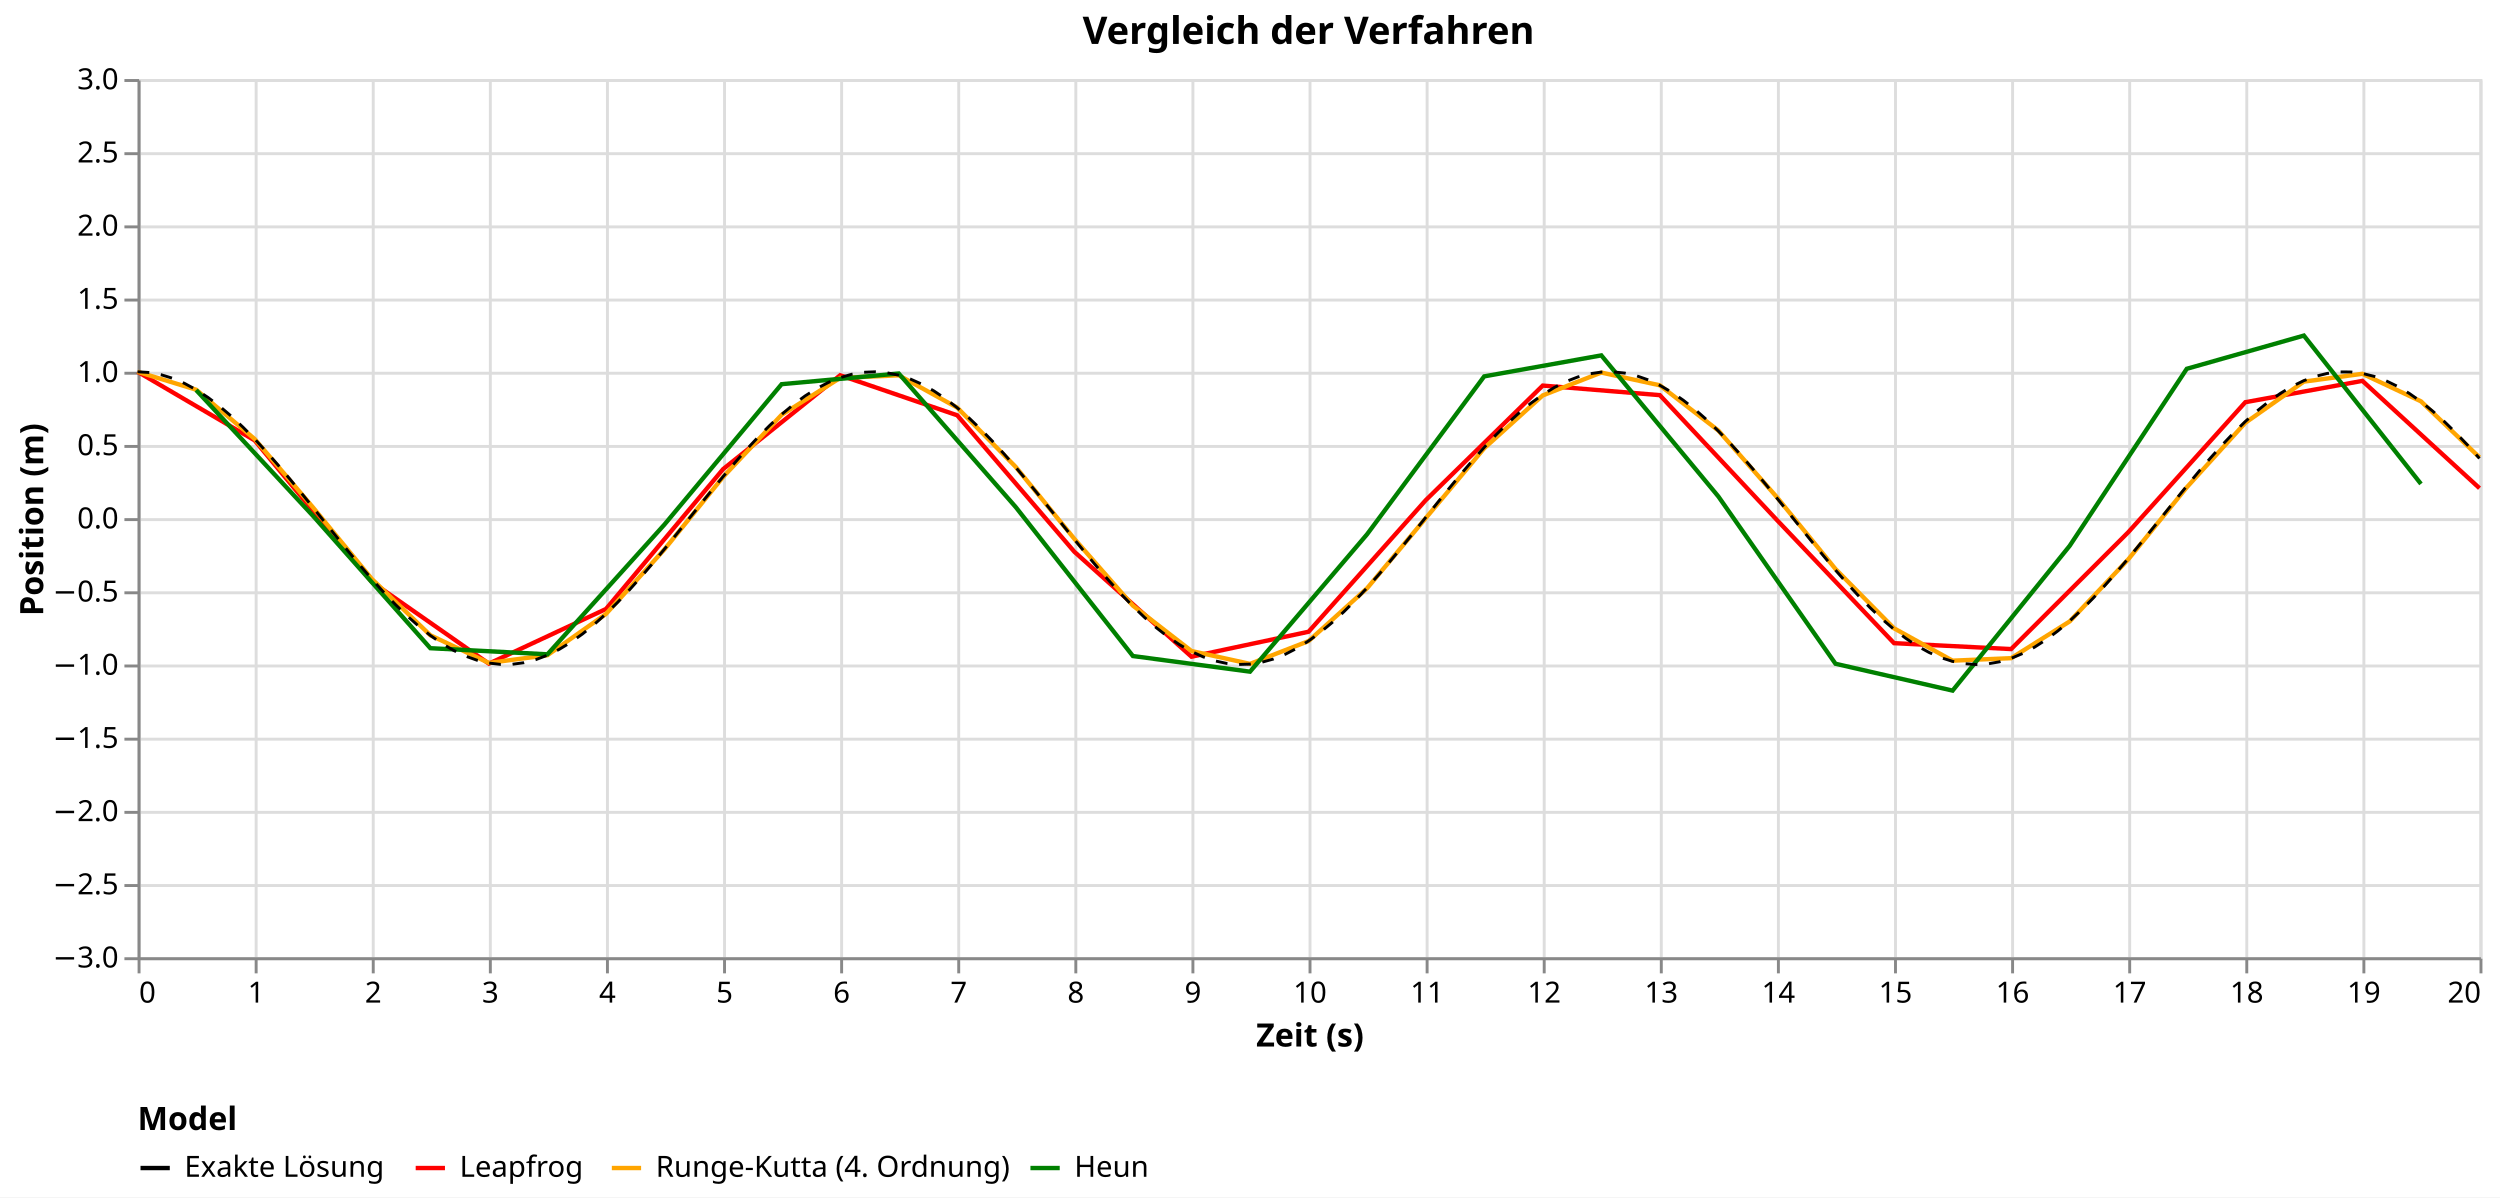
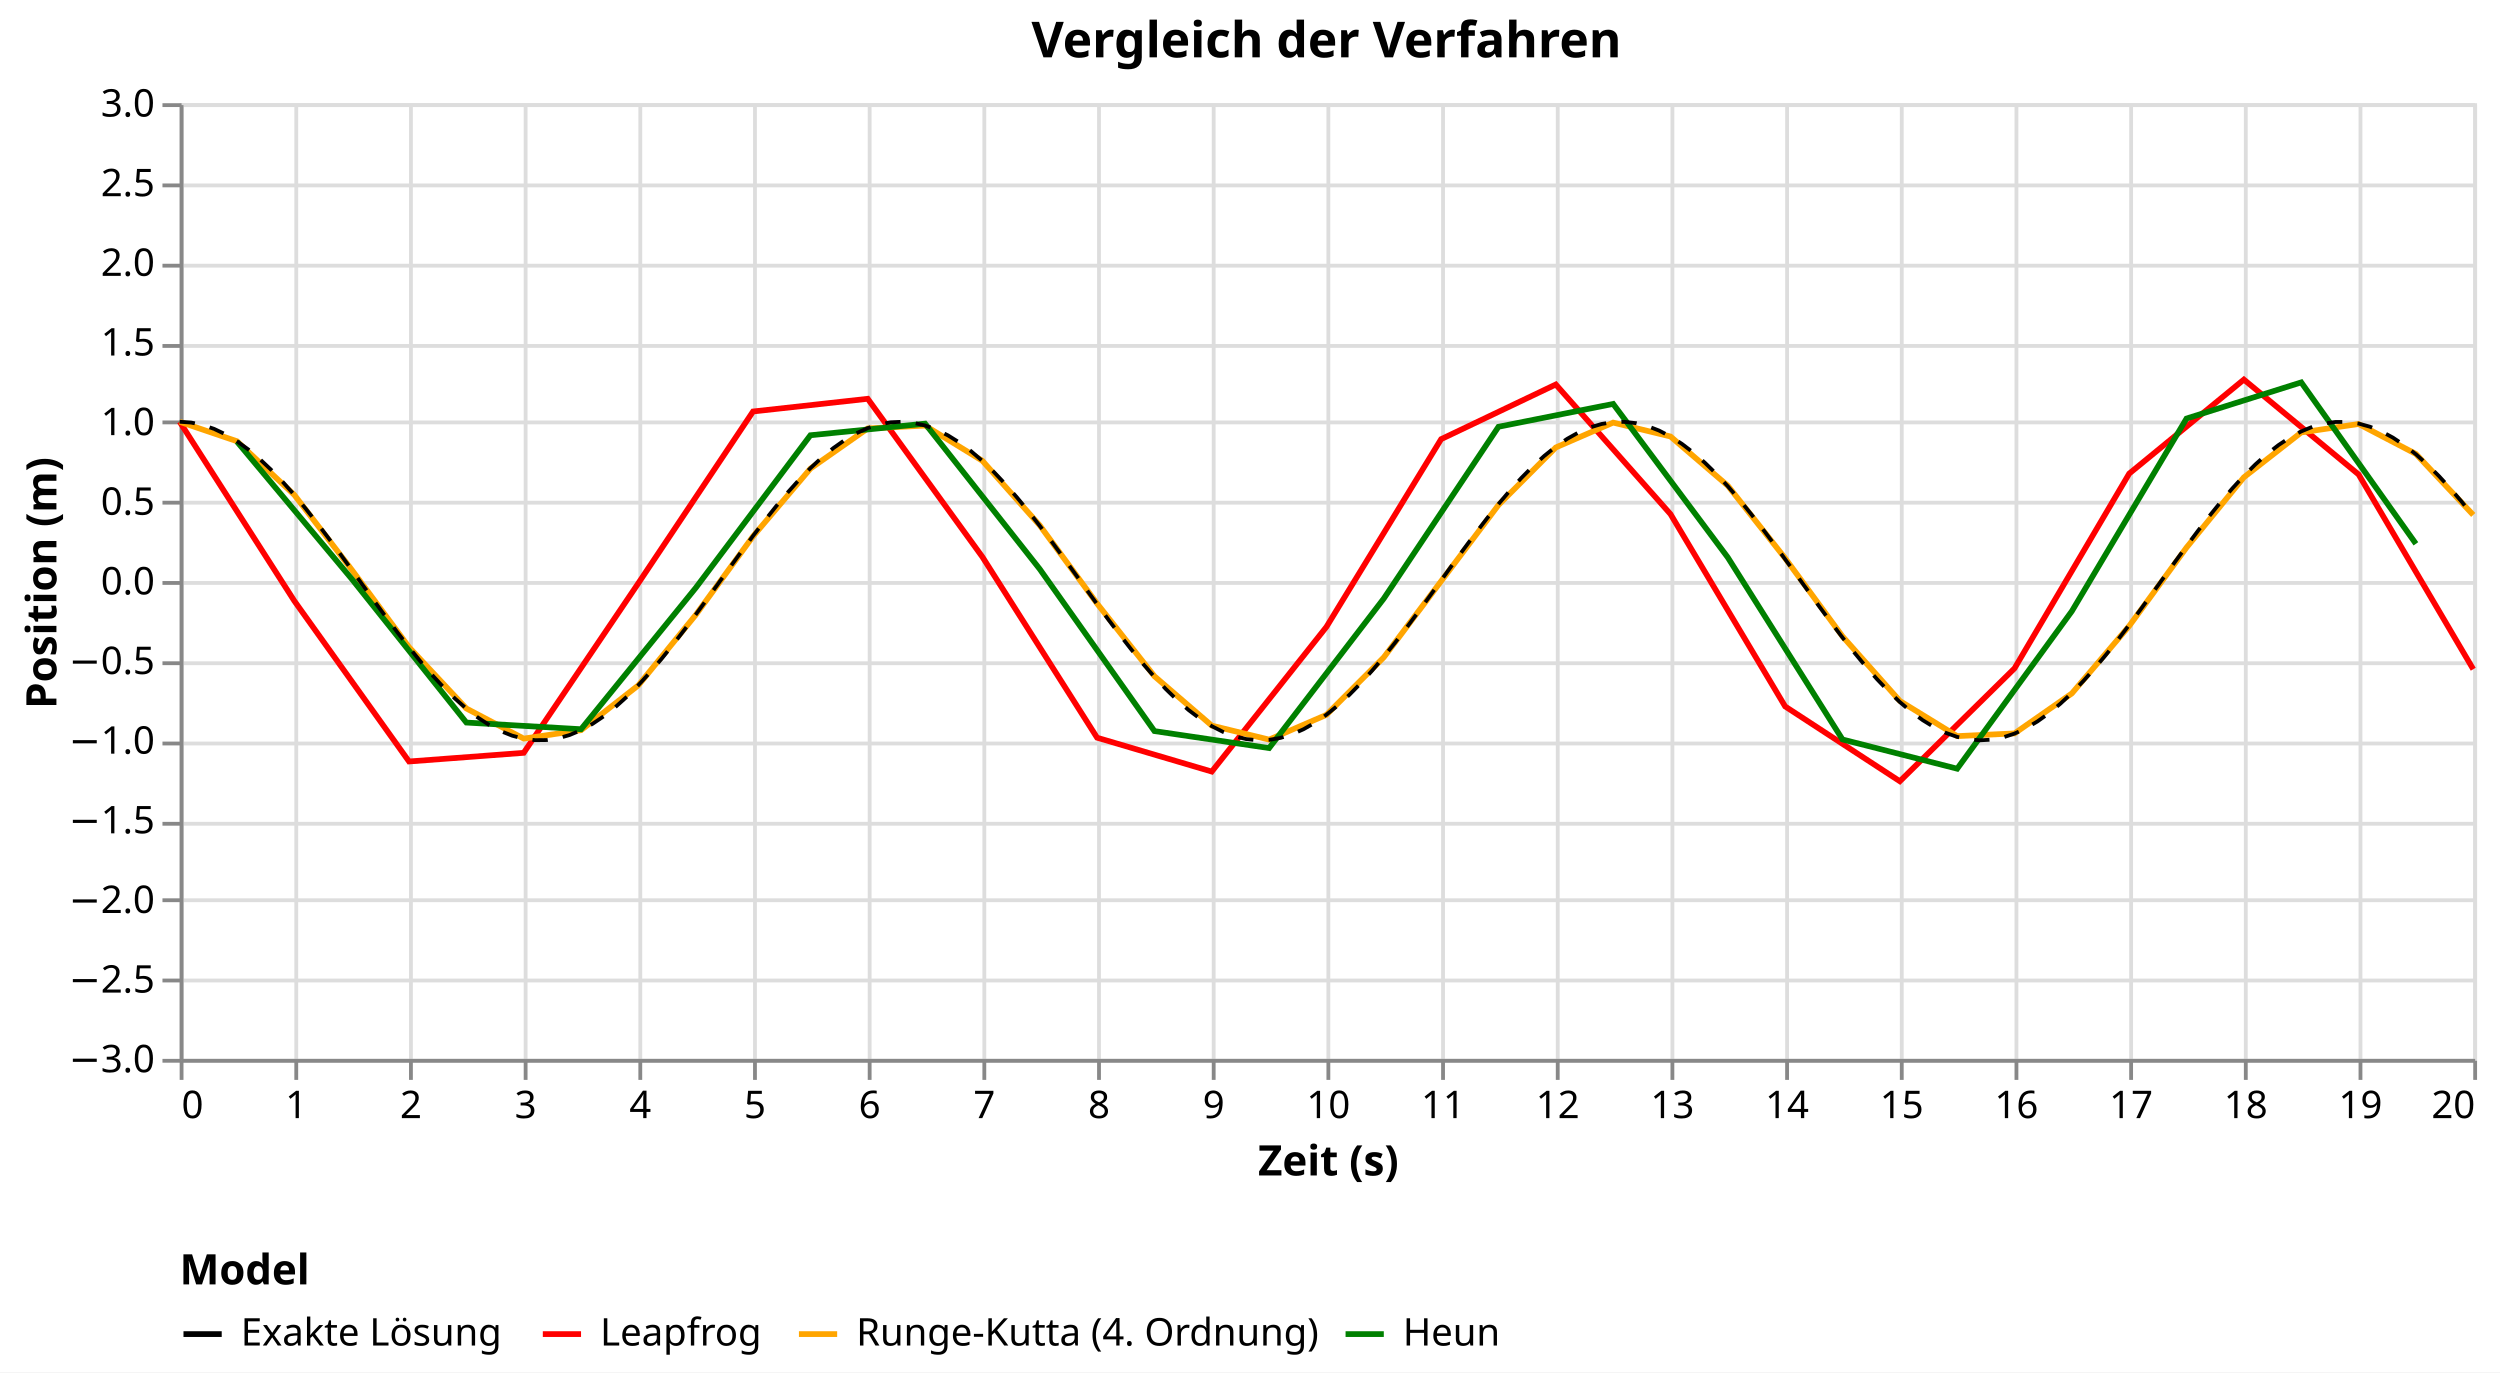
- <svg xmlns="http://www.w3.org/2000/svg" version="1.1" class="marks" width="854" height="409" viewBox="0 0 854 409">
-   <rect width="854" height="409" fill="white" />
+ <svg xmlns="http://www.w3.org/2000/svg" version="1.1" class="marks" width="654" height="359" viewBox="0 0 654 359">
+   <rect width="654" height="359" fill="white" />
  <g fill="none" stroke-miterlimit="10" transform="translate(47,27)">
    <g class="mark-group role-frame root" role="graphics-object" aria-roledescription="group mark container">
      <g transform="translate(0,0)">
-         <path class="background" aria-hidden="true" d="M0.5,0.5h800v300h-800Z" stroke="#ddd" />
+         <path class="background" aria-hidden="true" d="M0.5,0.5h600v250h-600Z" stroke="#ddd" />
        <g>
          <g class="mark-group role-axis" aria-hidden="true">
-             <g transform="translate(0.5,300.5)">
+             <g transform="translate(0.5,250.5)">
              <path class="background" aria-hidden="true" d="M0,0h0v0h0Z" pointer-events="none" />
              <g>
                <g class="mark-rule role-axis-grid" pointer-events="none">
-                   <line transform="translate(0,-300)" x2="0" y2="300" stroke="#ddd" stroke-width="1" opacity="1" />
-                   <line transform="translate(40,-300)" x2="0" y2="300" stroke="#ddd" stroke-width="1" opacity="1" />
-                   <line transform="translate(80,-300)" x2="0" y2="300" stroke="#ddd" stroke-width="1" opacity="1" />
-                   <line transform="translate(120,-300)" x2="0" y2="300" stroke="#ddd" stroke-width="1" opacity="1" />
-                   <line transform="translate(160,-300)" x2="0" y2="300" stroke="#ddd" stroke-width="1" opacity="1" />
-                   <line transform="translate(200,-300)" x2="0" y2="300" stroke="#ddd" stroke-width="1" opacity="1" />
-                   <line transform="translate(240,-300)" x2="0" y2="300" stroke="#ddd" stroke-width="1" opacity="1" />
-                   <line transform="translate(280,-300)" x2="0" y2="300" stroke="#ddd" stroke-width="1" opacity="1" />
-                   <line transform="translate(320,-300)" x2="0" y2="300" stroke="#ddd" stroke-width="1" opacity="1" />
-                   <line transform="translate(360,-300)" x2="0" y2="300" stroke="#ddd" stroke-width="1" opacity="1" />
-                   <line transform="translate(400,-300)" x2="0" y2="300" stroke="#ddd" stroke-width="1" opacity="1" />
-                   <line transform="translate(440,-300)" x2="0" y2="300" stroke="#ddd" stroke-width="1" opacity="1" />
-                   <line transform="translate(480,-300)" x2="0" y2="300" stroke="#ddd" stroke-width="1" opacity="1" />
-                   <line transform="translate(520,-300)" x2="0" y2="300" stroke="#ddd" stroke-width="1" opacity="1" />
-                   <line transform="translate(560,-300)" x2="0" y2="300" stroke="#ddd" stroke-width="1" opacity="1" />
-                   <line transform="translate(600,-300)" x2="0" y2="300" stroke="#ddd" stroke-width="1" opacity="1" />
-                   <line transform="translate(640,-300)" x2="0" y2="300" stroke="#ddd" stroke-width="1" opacity="1" />
-                   <line transform="translate(680,-300)" x2="0" y2="300" stroke="#ddd" stroke-width="1" opacity="1" />
-                   <line transform="translate(720,-300)" x2="0" y2="300" stroke="#ddd" stroke-width="1" opacity="1" />
-                   <line transform="translate(760,-300)" x2="0" y2="300" stroke="#ddd" stroke-width="1" opacity="1" />
-                   <line transform="translate(800,-300)" x2="0" y2="300" stroke="#ddd" stroke-width="1" opacity="1" />
+                   <line transform="translate(0,-250)" x2="0" y2="250" stroke="#ddd" stroke-width="1" opacity="1" />
+                   <line transform="translate(30,-250)" x2="0" y2="250" stroke="#ddd" stroke-width="1" opacity="1" />
+                   <line transform="translate(60,-250)" x2="0" y2="250" stroke="#ddd" stroke-width="1" opacity="1" />
+                   <line transform="translate(90,-250)" x2="0" y2="250" stroke="#ddd" stroke-width="1" opacity="1" />
+                   <line transform="translate(120,-250)" x2="0" y2="250" stroke="#ddd" stroke-width="1" opacity="1" />
+                   <line transform="translate(150,-250)" x2="0" y2="250" stroke="#ddd" stroke-width="1" opacity="1" />
+                   <line transform="translate(180,-250)" x2="0" y2="250" stroke="#ddd" stroke-width="1" opacity="1" />
+                   <line transform="translate(210,-250)" x2="0" y2="250" stroke="#ddd" stroke-width="1" opacity="1" />
+                   <line transform="translate(240,-250)" x2="0" y2="250" stroke="#ddd" stroke-width="1" opacity="1" />
+                   <line transform="translate(270,-250)" x2="0" y2="250" stroke="#ddd" stroke-width="1" opacity="1" />
+                   <line transform="translate(300,-250)" x2="0" y2="250" stroke="#ddd" stroke-width="1" opacity="1" />
+                   <line transform="translate(330,-250)" x2="0" y2="250" stroke="#ddd" stroke-width="1" opacity="1" />
+                   <line transform="translate(360,-250)" x2="0" y2="250" stroke="#ddd" stroke-width="1" opacity="1" />
+                   <line transform="translate(390,-250)" x2="0" y2="250" stroke="#ddd" stroke-width="1" opacity="1" />
+                   <line transform="translate(420,-250)" x2="0" y2="250" stroke="#ddd" stroke-width="1" opacity="1" />
+                   <line transform="translate(450,-250)" x2="0" y2="250" stroke="#ddd" stroke-width="1" opacity="1" />
+                   <line transform="translate(480,-250)" x2="0" y2="250" stroke="#ddd" stroke-width="1" opacity="1" />
+                   <line transform="translate(510,-250)" x2="0" y2="250" stroke="#ddd" stroke-width="1" opacity="1" />
+                   <line transform="translate(540,-250)" x2="0" y2="250" stroke="#ddd" stroke-width="1" opacity="1" />
+                   <line transform="translate(570,-250)" x2="0" y2="250" stroke="#ddd" stroke-width="1" opacity="1" />
+                   <line transform="translate(600,-250)" x2="0" y2="250" stroke="#ddd" stroke-width="1" opacity="1" />
                </g>
              </g>
              <path class="foreground" aria-hidden="true" d="" pointer-events="none" display="none" />
            </g>
          </g>
          <g class="mark-group role-axis" aria-hidden="true">
            <g transform="translate(0.5,0.5)">
              <path class="background" aria-hidden="true" d="M0,0h0v0h0Z" pointer-events="none" />
              <g>
                <g class="mark-rule role-axis-grid" pointer-events="none">
-                   <line transform="translate(0,300)" x2="800" y2="0" stroke="#ddd" stroke-width="1" opacity="1" />
-                   <line transform="translate(0,275)" x2="800" y2="0" stroke="#ddd" stroke-width="1" opacity="1" />
-                   <line transform="translate(0,250)" x2="800" y2="0" stroke="#ddd" stroke-width="1" opacity="1" />
-                   <line transform="translate(0,225)" x2="800" y2="0" stroke="#ddd" stroke-width="1" opacity="1" />
-                   <line transform="translate(0,200)" x2="800" y2="0" stroke="#ddd" stroke-width="1" opacity="1" />
-                   <line transform="translate(0,175)" x2="800" y2="0" stroke="#ddd" stroke-width="1" opacity="1" />
-                   <line transform="translate(0,150)" x2="800" y2="0" stroke="#ddd" stroke-width="1" opacity="1" />
-                   <line transform="translate(0,125)" x2="800" y2="0" stroke="#ddd" stroke-width="1" opacity="1" />
-                   <line transform="translate(0,100)" x2="800" y2="0" stroke="#ddd" stroke-width="1" opacity="1" />
-                   <line transform="translate(0,75)" x2="800" y2="0" stroke="#ddd" stroke-width="1" opacity="1" />
-                   <line transform="translate(0,50)" x2="800" y2="0" stroke="#ddd" stroke-width="1" opacity="1" />
-                   <line transform="translate(0,25)" x2="800" y2="0" stroke="#ddd" stroke-width="1" opacity="1" />
-                   <line transform="translate(0,0)" x2="800" y2="0" stroke="#ddd" stroke-width="1" opacity="1" />
+                   <line transform="translate(0,250)" x2="600" y2="0" stroke="#ddd" stroke-width="1" opacity="1" />
+                   <line transform="translate(0,229)" x2="600" y2="0" stroke="#ddd" stroke-width="1" opacity="1" />
+                   <line transform="translate(0,208)" x2="600" y2="0" stroke="#ddd" stroke-width="1" opacity="1" />
+                   <line transform="translate(0,188)" x2="600" y2="0" stroke="#ddd" stroke-width="1" opacity="1" />
+                   <line transform="translate(0,167)" x2="600" y2="0" stroke="#ddd" stroke-width="1" opacity="1" />
+                   <line transform="translate(0,146)" x2="600" y2="0" stroke="#ddd" stroke-width="1" opacity="1" />
+                   <line transform="translate(0,125)" x2="600" y2="0" stroke="#ddd" stroke-width="1" opacity="1" />
+                   <line transform="translate(0,104)" x2="600" y2="0" stroke="#ddd" stroke-width="1" opacity="1" />
+                   <line transform="translate(0,83)" x2="600" y2="0" stroke="#ddd" stroke-width="1" opacity="1" />
+                   <line transform="translate(0,63)" x2="600" y2="0" stroke="#ddd" stroke-width="1" opacity="1" />
+                   <line transform="translate(0,42)" x2="600" y2="0" stroke="#ddd" stroke-width="1" opacity="1" />
+                   <line transform="translate(0,21)" x2="600" y2="0" stroke="#ddd" stroke-width="1" opacity="1" />
+                   <line transform="translate(0,0)" x2="600" y2="0" stroke="#ddd" stroke-width="1" opacity="1" />
                </g>
              </g>
              <path class="foreground" aria-hidden="true" d="" pointer-events="none" display="none" />
            </g>
          </g>
          <g class="mark-group role-axis" role="graphics-symbol" aria-roledescription="axis" aria-label="X-axis titled 'Zeit (s)' for a linear scale with values from 0 to 20">
-             <g transform="translate(0.5,300.5)">
+             <g transform="translate(0.5,250.5)">
              <path class="background" aria-hidden="true" d="M0,0h0v0h0Z" pointer-events="none" />
              <g>
                <g class="mark-rule role-axis-tick" pointer-events="none">
                  <line transform="translate(0,0)" x2="0" y2="5" stroke="#888" stroke-width="1" opacity="1" />
-                   <line transform="translate(40,0)" x2="0" y2="5" stroke="#888" stroke-width="1" opacity="1" />
-                   <line transform="translate(80,0)" x2="0" y2="5" stroke="#888" stroke-width="1" opacity="1" />
+                   <line transform="translate(30,0)" x2="0" y2="5" stroke="#888" stroke-width="1" opacity="1" />
+                   <line transform="translate(60,0)" x2="0" y2="5" stroke="#888" stroke-width="1" opacity="1" />
+                   <line transform="translate(90,0)" x2="0" y2="5" stroke="#888" stroke-width="1" opacity="1" />
                  <line transform="translate(120,0)" x2="0" y2="5" stroke="#888" stroke-width="1" opacity="1" />
-                   <line transform="translate(160,0)" x2="0" y2="5" stroke="#888" stroke-width="1" opacity="1" />
-                   <line transform="translate(200,0)" x2="0" y2="5" stroke="#888" stroke-width="1" opacity="1" />
+                   <line transform="translate(150,0)" x2="0" y2="5" stroke="#888" stroke-width="1" opacity="1" />
+                   <line transform="translate(180,0)" x2="0" y2="5" stroke="#888" stroke-width="1" opacity="1" />
+                   <line transform="translate(210,0)" x2="0" y2="5" stroke="#888" stroke-width="1" opacity="1" />
                  <line transform="translate(240,0)" x2="0" y2="5" stroke="#888" stroke-width="1" opacity="1" />
-                   <line transform="translate(280,0)" x2="0" y2="5" stroke="#888" stroke-width="1" opacity="1" />
-                   <line transform="translate(320,0)" x2="0" y2="5" stroke="#888" stroke-width="1" opacity="1" />
+                   <line transform="translate(270,0)" x2="0" y2="5" stroke="#888" stroke-width="1" opacity="1" />
+                   <line transform="translate(300,0)" x2="0" y2="5" stroke="#888" stroke-width="1" opacity="1" />
+                   <line transform="translate(330,0)" x2="0" y2="5" stroke="#888" stroke-width="1" opacity="1" />
                  <line transform="translate(360,0)" x2="0" y2="5" stroke="#888" stroke-width="1" opacity="1" />
-                   <line transform="translate(400,0)" x2="0" y2="5" stroke="#888" stroke-width="1" opacity="1" />
-                   <line transform="translate(440,0)" x2="0" y2="5" stroke="#888" stroke-width="1" opacity="1" />
+                   <line transform="translate(390,0)" x2="0" y2="5" stroke="#888" stroke-width="1" opacity="1" />
+                   <line transform="translate(420,0)" x2="0" y2="5" stroke="#888" stroke-width="1" opacity="1" />
+                   <line transform="translate(450,0)" x2="0" y2="5" stroke="#888" stroke-width="1" opacity="1" />
                  <line transform="translate(480,0)" x2="0" y2="5" stroke="#888" stroke-width="1" opacity="1" />
-                   <line transform="translate(520,0)" x2="0" y2="5" stroke="#888" stroke-width="1" opacity="1" />
-                   <line transform="translate(560,0)" x2="0" y2="5" stroke="#888" stroke-width="1" opacity="1" />
+                   <line transform="translate(510,0)" x2="0" y2="5" stroke="#888" stroke-width="1" opacity="1" />
+                   <line transform="translate(540,0)" x2="0" y2="5" stroke="#888" stroke-width="1" opacity="1" />
+                   <line transform="translate(570,0)" x2="0" y2="5" stroke="#888" stroke-width="1" opacity="1" />
                  <line transform="translate(600,0)" x2="0" y2="5" stroke="#888" stroke-width="1" opacity="1" />
-                   <line transform="translate(640,0)" x2="0" y2="5" stroke="#888" stroke-width="1" opacity="1" />
-                   <line transform="translate(680,0)" x2="0" y2="5" stroke="#888" stroke-width="1" opacity="1" />
-                   <line transform="translate(720,0)" x2="0" y2="5" stroke="#888" stroke-width="1" opacity="1" />
-                   <line transform="translate(760,0)" x2="0" y2="5" stroke="#888" stroke-width="1" opacity="1" />
-                   <line transform="translate(800,0)" x2="0" y2="5" stroke="#888" stroke-width="1" opacity="1" />
                </g>
                <g class="mark-text role-axis-label" pointer-events="none">
                  <text text-anchor="start" transform="translate(0,15)" font-family="sans-serif" font-size="10px" fill="#000" opacity="1">0
                                    </text>
-                   <text text-anchor="middle" transform="translate(40,15)" font-family="sans-serif" font-size="10px" fill="#000" opacity="1">1
-                                     </text>
-                   <text text-anchor="middle" transform="translate(80,15)" font-family="sans-serif" font-size="10px" fill="#000" opacity="1">2
-                                     </text>
-                   <text text-anchor="middle" transform="translate(120,15)" font-family="sans-serif" font-size="10px" fill="#000" opacity="1">3
-                                     </text>
-                   <text text-anchor="middle" transform="translate(160,15)" font-family="sans-serif" font-size="10px" fill="#000" opacity="1">4
-                                     </text>
-                   <text text-anchor="middle" transform="translate(200,15)" font-family="sans-serif" font-size="10px" fill="#000" opacity="1">5
-                                     </text>
-                   <text text-anchor="middle" transform="translate(240,15)" font-family="sans-serif" font-size="10px" fill="#000" opacity="1">6
-                                     </text>
-                   <text text-anchor="middle" transform="translate(280,15)" font-family="sans-serif" font-size="10px" fill="#000" opacity="1">7
-                                     </text>
-                   <text text-anchor="middle" transform="translate(320,15)" font-family="sans-serif" font-size="10px" fill="#000" opacity="1">8
-                                     </text>
-                   <text text-anchor="middle" transform="translate(360,15)" font-family="sans-serif" font-size="10px" fill="#000" opacity="1">9
-                                     </text>
-                   <text text-anchor="middle" transform="translate(400,15)" font-family="sans-serif" font-size="10px" fill="#000" opacity="1">10
-                                     </text>
-                   <text text-anchor="middle" transform="translate(440,15)" font-family="sans-serif" font-size="10px" fill="#000" opacity="1">11
-                                     </text>
-                   <text text-anchor="middle" transform="translate(480,15)" font-family="sans-serif" font-size="10px" fill="#000" opacity="1">12
-                                     </text>
-                   <text text-anchor="middle" transform="translate(520,15)" font-family="sans-serif" font-size="10px" fill="#000" opacity="1">13
-                                     </text>
-                   <text text-anchor="middle" transform="translate(560,15)" font-family="sans-serif" font-size="10px" fill="#000" opacity="1">14
-                                     </text>
-                   <text text-anchor="middle" transform="translate(600,15)" font-family="sans-serif" font-size="10px" fill="#000" opacity="1">15
-                                     </text>
-                   <text text-anchor="middle" transform="translate(640,15)" font-family="sans-serif" font-size="10px" fill="#000" opacity="1">16
-                                     </text>
-                   <text text-anchor="middle" transform="translate(680,15)" font-family="sans-serif" font-size="10px" fill="#000" opacity="1">17
-                                     </text>
-                   <text text-anchor="middle" transform="translate(720,15)" font-family="sans-serif" font-size="10px" fill="#000" opacity="1">18
-                                     </text>
-                   <text text-anchor="middle" transform="translate(760,15)" font-family="sans-serif" font-size="10px" fill="#000" opacity="1">19
-                                     </text>
-                   <text text-anchor="end" transform="translate(800,15)" font-family="sans-serif" font-size="10px" fill="#000" opacity="1">20
+                   <text text-anchor="middle" transform="translate(30,15)" font-family="sans-serif" font-size="10px" fill="#000" opacity="1">1
+                                     </text>
+                   <text text-anchor="middle" transform="translate(60,15)" font-family="sans-serif" font-size="10px" fill="#000" opacity="1">2
+                                     </text>
+                   <text text-anchor="middle" transform="translate(90,15)" font-family="sans-serif" font-size="10px" fill="#000" opacity="1">3
+                                     </text>
+                   <text text-anchor="middle" transform="translate(120,15)" font-family="sans-serif" font-size="10px" fill="#000" opacity="1">4
+                                     </text>
+                   <text text-anchor="middle" transform="translate(150,15)" font-family="sans-serif" font-size="10px" fill="#000" opacity="1">5
+                                     </text>
+                   <text text-anchor="middle" transform="translate(180,15)" font-family="sans-serif" font-size="10px" fill="#000" opacity="1">6
+                                     </text>
+                   <text text-anchor="middle" transform="translate(210,15)" font-family="sans-serif" font-size="10px" fill="#000" opacity="1">7
+                                     </text>
+                   <text text-anchor="middle" transform="translate(240,15)" font-family="sans-serif" font-size="10px" fill="#000" opacity="1">8
+                                     </text>
+                   <text text-anchor="middle" transform="translate(270,15)" font-family="sans-serif" font-size="10px" fill="#000" opacity="1">9
+                                     </text>
+                   <text text-anchor="middle" transform="translate(300,15)" font-family="sans-serif" font-size="10px" fill="#000" opacity="1">10
+                                     </text>
+                   <text text-anchor="middle" transform="translate(330,15)" font-family="sans-serif" font-size="10px" fill="#000" opacity="1">11
+                                     </text>
+                   <text text-anchor="middle" transform="translate(360,15)" font-family="sans-serif" font-size="10px" fill="#000" opacity="1">12
+                                     </text>
+                   <text text-anchor="middle" transform="translate(390,15)" font-family="sans-serif" font-size="10px" fill="#000" opacity="1">13
+                                     </text>
+                   <text text-anchor="middle" transform="translate(420,15)" font-family="sans-serif" font-size="10px" fill="#000" opacity="1">14
+                                     </text>
+                   <text text-anchor="middle" transform="translate(450,15)" font-family="sans-serif" font-size="10px" fill="#000" opacity="1">15
+                                     </text>
+                   <text text-anchor="middle" transform="translate(480,15)" font-family="sans-serif" font-size="10px" fill="#000" opacity="1">16
+                                     </text>
+                   <text text-anchor="middle" transform="translate(510,15)" font-family="sans-serif" font-size="10px" fill="#000" opacity="1">17
+                                     </text>
+                   <text text-anchor="middle" transform="translate(540,15)" font-family="sans-serif" font-size="10px" fill="#000" opacity="1">18
+                                     </text>
+                   <text text-anchor="middle" transform="translate(570,15)" font-family="sans-serif" font-size="10px" fill="#000" opacity="1">19
+                                     </text>
+                   <text text-anchor="end" transform="translate(600,15)" font-family="sans-serif" font-size="10px" fill="#000" opacity="1">20
                                    </text>
                </g>
                <g class="mark-rule role-axis-domain" pointer-events="none">
-                   <line transform="translate(0,0)" x2="800" y2="0" stroke="#888" stroke-width="1" opacity="1" />
+                   <line transform="translate(0,0)" x2="600" y2="0" stroke="#888" stroke-width="1" opacity="1" />
                </g>
                <g class="mark-text role-axis-title" pointer-events="none">
-                   <text text-anchor="middle" transform="translate(400,30)" font-family="sans-serif" font-size="11px" font-weight="bold" fill="#000" opacity="1">Zeit (s)
+                   <text text-anchor="middle" transform="translate(300,30)" font-family="sans-serif" font-size="11px" font-weight="bold" fill="#000" opacity="1">Zeit (s)
                                    </text>
                </g>
              </g>
              <path class="foreground" aria-hidden="true" d="" pointer-events="none" display="none" />
            </g>
          </g>
          <g class="mark-group role-axis" role="graphics-symbol" aria-roledescription="axis" aria-label="Y-axis titled 'Position (m)' for a linear scale with values from −3 to 3">
            <g transform="translate(0.5,0.5)">
              <path class="background" aria-hidden="true" d="M0,0h0v0h0Z" pointer-events="none" />
              <g>
                <g class="mark-rule role-axis-tick" pointer-events="none">
-                   <line transform="translate(0,300)" x2="-5" y2="0" stroke="#888" stroke-width="1" opacity="1" />
-                   <line transform="translate(0,275)" x2="-5" y2="0" stroke="#888" stroke-width="1" opacity="1" />
                  <line transform="translate(0,250)" x2="-5" y2="0" stroke="#888" stroke-width="1" opacity="1" />
-                   <line transform="translate(0,225)" x2="-5" y2="0" stroke="#888" stroke-width="1" opacity="1" />
-                   <line transform="translate(0,200)" x2="-5" y2="0" stroke="#888" stroke-width="1" opacity="1" />
-                   <line transform="translate(0,175)" x2="-5" y2="0" stroke="#888" stroke-width="1" opacity="1" />
-                   <line transform="translate(0,150)" x2="-5" y2="0" stroke="#888" stroke-width="1" opacity="1" />
+                   <line transform="translate(0,229)" x2="-5" y2="0" stroke="#888" stroke-width="1" opacity="1" />
+                   <line transform="translate(0,208)" x2="-5" y2="0" stroke="#888" stroke-width="1" opacity="1" />
+                   <line transform="translate(0,188)" x2="-5" y2="0" stroke="#888" stroke-width="1" opacity="1" />
+                   <line transform="translate(0,167)" x2="-5" y2="0" stroke="#888" stroke-width="1" opacity="1" />
+                   <line transform="translate(0,146)" x2="-5" y2="0" stroke="#888" stroke-width="1" opacity="1" />
                  <line transform="translate(0,125)" x2="-5" y2="0" stroke="#888" stroke-width="1" opacity="1" />
-                   <line transform="translate(0,100)" x2="-5" y2="0" stroke="#888" stroke-width="1" opacity="1" />
-                   <line transform="translate(0,75)" x2="-5" y2="0" stroke="#888" stroke-width="1" opacity="1" />
-                   <line transform="translate(0,50)" x2="-5" y2="0" stroke="#888" stroke-width="1" opacity="1" />
-                   <line transform="translate(0,25)" x2="-5" y2="0" stroke="#888" stroke-width="1" opacity="1" />
+                   <line transform="translate(0,104)" x2="-5" y2="0" stroke="#888" stroke-width="1" opacity="1" />
+                   <line transform="translate(0,83)" x2="-5" y2="0" stroke="#888" stroke-width="1" opacity="1" />
+                   <line transform="translate(0,63)" x2="-5" y2="0" stroke="#888" stroke-width="1" opacity="1" />
+                   <line transform="translate(0,42)" x2="-5" y2="0" stroke="#888" stroke-width="1" opacity="1" />
+                   <line transform="translate(0,21)" x2="-5" y2="0" stroke="#888" stroke-width="1" opacity="1" />
                  <line transform="translate(0,0)" x2="-5" y2="0" stroke="#888" stroke-width="1" opacity="1" />
                </g>
                <g class="mark-text role-axis-label" pointer-events="none">
-                   <text text-anchor="end" transform="translate(-7,303)" font-family="sans-serif" font-size="10px" fill="#000" opacity="1">−3.0
-                                     </text>
-                   <text text-anchor="end" transform="translate(-7,278)" font-family="sans-serif" font-size="10px" fill="#000" opacity="1">−2.5
-                                     </text>
-                   <text text-anchor="end" transform="translate(-7,253)" font-family="sans-serif" font-size="10px" fill="#000" opacity="1">−2.0
-                                     </text>
-                   <text text-anchor="end" transform="translate(-7,228)" font-family="sans-serif" font-size="10px" fill="#000" opacity="1">−1.5
-                                     </text>
-                   <text text-anchor="end" transform="translate(-7,203)" font-family="sans-serif" font-size="10px" fill="#000" opacity="1">−1.0
-                                     </text>
-                   <text text-anchor="end" transform="translate(-7,178)" font-family="sans-serif" font-size="10px" fill="#000" opacity="1">−0.5
-                                     </text>
-                   <text text-anchor="end" transform="translate(-7,153)" font-family="sans-serif" font-size="10px" fill="#000" opacity="1">0.0
-                                     </text>
-                   <text text-anchor="end" transform="translate(-7,128)" font-family="sans-serif" font-size="10px" fill="#000" opacity="1">0.5
-                                     </text>
-                   <text text-anchor="end" transform="translate(-7,103)" font-family="sans-serif" font-size="10px" fill="#000" opacity="1">1.0
-                                     </text>
-                   <text text-anchor="end" transform="translate(-7,78)" font-family="sans-serif" font-size="10px" fill="#000" opacity="1">1.5
-                                     </text>
-                   <text text-anchor="end" transform="translate(-7,53)" font-family="sans-serif" font-size="10px" fill="#000" opacity="1">2.0
-                                     </text>
-                   <text text-anchor="end" transform="translate(-7,28)" font-family="sans-serif" font-size="10px" fill="#000" opacity="1">2.5
+                   <text text-anchor="end" transform="translate(-7,253)" font-family="sans-serif" font-size="10px" fill="#000" opacity="1">−3.0
+                                     </text>
+                   <text text-anchor="end" transform="translate(-7,232.1667)" font-family="sans-serif" font-size="10px" fill="#000" opacity="1">−2.5
+                                     </text>
+                   <text text-anchor="end" transform="translate(-7,211.3333)" font-family="sans-serif" font-size="10px" fill="#000" opacity="1">−2.0
+                                     </text>
+                   <text text-anchor="end" transform="translate(-7,190.5)" font-family="sans-serif" font-size="10px" fill="#000" opacity="1">−1.5
+                                     </text>
+                   <text text-anchor="end" transform="translate(-7,169.6667)" font-family="sans-serif" font-size="10px" fill="#000" opacity="1">−1.0
+                                     </text>
+                   <text text-anchor="end" transform="translate(-7,148.8333)" font-family="sans-serif" font-size="10px" fill="#000" opacity="1">−0.5
+                                     </text>
+                   <text text-anchor="end" transform="translate(-7,128)" font-family="sans-serif" font-size="10px" fill="#000" opacity="1">0.0
+                                     </text>
+                   <text text-anchor="end" transform="translate(-7,107.1667)" font-family="sans-serif" font-size="10px" fill="#000" opacity="1">0.5
+                                     </text>
+                   <text text-anchor="end" transform="translate(-7,86.33333)" font-family="sans-serif" font-size="10px" fill="#000" opacity="1">1.0
+                                     </text>
+                   <text text-anchor="end" transform="translate(-7,65.5)" font-family="sans-serif" font-size="10px" fill="#000" opacity="1">1.5
+                                     </text>
+                   <text text-anchor="end" transform="translate(-7,44.66667)" font-family="sans-serif" font-size="10px" fill="#000" opacity="1">2.0
+                                     </text>
+                   <text text-anchor="end" transform="translate(-7,23.83333)" font-family="sans-serif" font-size="10px" fill="#000" opacity="1">2.5
                                    </text>
                  <text text-anchor="end" transform="translate(-7,3)" font-family="sans-serif" font-size="10px" fill="#000" opacity="1">3.0
                                    </text>
                </g>
                <g class="mark-rule role-axis-domain" pointer-events="none">
-                   <line transform="translate(0,300)" x2="0" y2="-300" stroke="#888" stroke-width="1" opacity="1" />
+                   <line transform="translate(0,250)" x2="0" y2="-250" stroke="#888" stroke-width="1" opacity="1" />
                </g>
                <g class="mark-text role-axis-title" pointer-events="none">
-                   <text text-anchor="middle" transform="translate(-30.74121,150) rotate(-90) translate(0,-2)" font-family="sans-serif" font-size="11px" font-weight="bold" fill="#000" opacity="1">Position (m)
+                   <text text-anchor="middle" transform="translate(-30.74121,125) rotate(-90) translate(0,-2)" font-family="sans-serif" font-size="11px" font-weight="bold" fill="#000" opacity="1">Position (m)
                                    </text>
                </g>
              </g>
              <path class="foreground" aria-hidden="true" d="" pointer-events="none" display="none" />
            </g>
          </g>
          <g class="mark-group role-scope layer_0_pathgroup" role="graphics-object" aria-roledescription="group mark container">
            <g transform="translate(0,0)">
-               <path class="background" aria-hidden="true" d="M0,0h800v300h-800Z" />
+               <path class="background" aria-hidden="true" d="M0,0h600v250h-600Z" />
              <g>
                <g class="mark-line role-mark layer_0_marks" role="graphics-object" aria-roledescription="line mark container">
-                   <path aria-label="Zeit (s): 0; Position (m): 1; model: Leapfrog" role="graphics-symbol" aria-roledescription="line mark" d="M0,100L40,123.438L80,171.777L120,199.701L160,181.03L200,133.268L240,101.193L280,114.874L320,161.486L360,197.33L400,188.802L440,143.897L480,104.714L520,107.986L560,150.646L600,192.701L640,194.723L680,154.818L720,110.396L760,103.103L800,139.776" stroke="red" stroke-width="1.5" opacity="1" />
+                   <path aria-label="Zeit (s): 0; Position (m): 1; model: Leapfrog" role="graphics-symbol" aria-roledescription="line mark" d="M0,83.333L30,130.208L60,172.201L90,169.942L120,125.551L150,80.643L180,77.32L210,118.697L240,165.983L270,174.848L300,136.98L330,87.881L360,73.581L390,107.487L420,157.811L450,177.375L480,147.838L510,96.89L540,72.296L570,97.112L600,148.073" stroke="red" stroke-width="1.5" opacity="1" />
                </g>
              </g>
              <path class="foreground" aria-hidden="true" d="" display="none" />
            </g>
            <g transform="translate(0,0)">
-               <path class="background" aria-hidden="true" d="M0,0h800v300h-800Z" />
+               <path class="background" aria-hidden="true" d="M0,0h600v250h-600Z" />
              <g>
                <g class="mark-line role-mark layer_0_marks" role="graphics-object" aria-roledescription="line mark container">
-                   <path aria-label="Zeit (s): 0; Position (m): 1; model: Runge-Kutta (4. Ordnung)" role="graphics-symbol" aria-roledescription="line mark" d="M0,100L20,106.12L40,122.971L60,146.429L80,170.755L100,190.001L120,199.458L140,196.817L160,182.727L180,160.634L200,135.946L220,114.7L240,102.092L260,101.204L280,112.251L300,132.529L320,157.075L340,179.886L360,195.382L380,199.776L400,191.994L420,173.943L440,150.04L460,126.132L480,108.067L500,100.262L520,104.623L540,120.082L560,142.855L580,167.371L600,187.633L620,198.686L640,197.83L660,185.275L680,164.096L700,139.473L720,117.43L740,103.358L760,100.696L780,110.094L800,129.25" stroke="orange" stroke-width="1.5" opacity="1" />
+                   <path aria-label="Zeit (s): 0; Position (m): 1; model: Runge-Kutta (4. Ordnung)" role="graphics-symbol" aria-roledescription="line mark" d="M0,83.333L15,88.433L30,102.475L45,122.024L60,142.296L75,158.334L90,166.215L105,164.015L120,152.272L135,133.862L150,113.288L165,95.583L180,85.077L195,84.337L210,93.543L225,110.441L240,130.896L255,149.905L270,162.818L285,166.48L300,159.995L315,144.953L330,125.033L345,105.11L360,90.056L375,83.551L390,87.186L405,100.068L420,119.046L435,139.476L450,156.361L465,165.572L480,164.858L495,154.396L510,136.746L525,116.227L540,97.858L555,86.132L570,83.914L585,91.745L600,107.709" stroke="orange" stroke-width="1.5" opacity="1" />
                </g>
              </g>
              <path class="foreground" aria-hidden="true" d="" display="none" />
            </g>
            <g transform="translate(0,0)">
-               <path class="background" aria-hidden="true" d="M0,0h800v300h-800Z" />
+               <path class="background" aria-hidden="true" d="M0,0h600v250h-600Z" />
              <g>
                <g class="mark-line role-mark layer_0_marks" role="graphics-object" aria-roledescription="line mark container">
-                   <path aria-label="Zeit (s): 0.5; Position (m): 0.875; model: Heun" role="graphics-symbol" aria-roledescription="line mark" d="M20,106.25L60,149.316L100,194.423L140,196.516L180,152.148L220,104.234L260,100.588L300,146.251L340,197.102L380,202.441L420,155.494L460,101.573L500,94.393L540,142.607L580,199.735L620,208.915L660,159.455L700,98.98L740,87.633L780,138.311" stroke="green" stroke-width="1.5" opacity="1" />
+                   <path aria-label="Zeit (s): 0.5; Position (m): 0.875; model: Heun" role="graphics-symbol" aria-roledescription="line mark" d="M15,88.542L45,124.43L75,162.019L105,163.764L135,126.79L165,86.861L195,83.823L225,121.876L255,164.252L285,168.701L315,129.578L345,84.644L375,78.661L405,118.839L435,166.446L465,174.096L495,132.879L525,82.483L555,73.028L585,115.259" stroke="green" stroke-width="1.5" opacity="1" />
                </g>
              </g>
              <path class="foreground" aria-hidden="true" d="" display="none" />
            </g>
          </g>
          <g class="mark-group role-scope layer_1_pathgroup" role="graphics-object" aria-roledescription="group mark container">
            <g transform="translate(0,0)">
-               <path class="background" aria-hidden="true" d="M0,0h800v300h-800Z" />
+               <path class="background" aria-hidden="true" d="M0,0h600v250h-600Z" />
              <g>
                <g class="mark-line role-mark layer_1_marks" role="graphics-object" aria-roledescription="line mark container">
-                   <path aria-label="Zeit (s): 0; Position (m): 1; model: Exakte Lösung" role="graphics-symbol" aria-roledescription="line mark" d="M0,100L4,100.25L8,100.997L12,102.233L16,103.947L20,106.121L24,108.733L28,111.758L32,115.165L36,118.92L40,122.985L44,127.32L48,131.882L52,136.625L56,141.502L60,146.463L64,151.46L68,156.442L72,161.36L76,166.164L80,170.807L84,175.242L88,179.425L92,183.314L96,186.87L100,190.057L104,192.844L108,195.204L112,197.111L116,198.548L120,199.5L124,199.957L128,199.915L132,199.374L136,198.34L140,196.823L144,194.838L148,192.405L152,189.548L156,186.297L160,182.682L164,178.741L168,174.513L172,170.04L176,165.367L180,160.54L184,155.608L188,150.619L192,145.625L196,140.674L200,135.817L204,131.101L208,126.574L212,122.281L216,118.265L220,114.567L224,111.222L228,108.264L232,105.724L236,103.626L240,101.991L244,100.837L248,100.173L252,100.007L256,100.341L260,101.171L264,102.488L268,104.281L272,106.53L276,109.214L280,112.305L284,115.773L288,119.582L292,123.696L296,128.073L300,132.668L304,137.437L308,142.331L312,147.302L316,152.3L320,157.275L324,162.177L328,166.958L332,171.569L336,175.964L340,180.101L344,183.936L348,187.432L352,190.555L356,193.272L360,195.557L364,197.386L368,198.742L372,199.611L376,199.985L380,199.859L384,199.234L388,198.118L392,196.521L396,194.46L400,191.954L404,189.028L408,185.713L412,182.041L416,178.049L420,173.777L424,169.267L428,164.564L432,159.716L436,154.771L440,149.779L444,144.788L448,139.85L452,135.013L456,130.325L460,125.835L464,121.586L468,117.62L472,113.978L476,110.696L480,107.807L484,105.34L488,103.318L492,101.763L496,100.69L500,100.11L504,100.028L508,100.446L512,101.358L516,102.757L520,104.628L524,106.952L528,109.706L532,112.863L536,116.39L540,120.254L544,124.415L548,128.831L552,133.459L556,138.253L560,143.163L564,148.142L568,153.14L572,158.106L576,162.991L580,167.746L584,172.324L588,176.679L592,180.768L596,184.549L600,187.984L604,191.041L608,193.687L612,195.897L616,197.648L620,198.923L624,199.709L628,199.998L632,199.788L636,199.081L640,197.883L644,196.207L648,194.069L652,191.49L656,188.497L660,185.12L664,181.391L668,177.349L672,173.034L676,168.488L680,163.758L684,158.89L688,153.934L692,148.938L696,143.953L700,139.028L704,134.213L708,129.555L712,125.102L716,120.898L720,116.984L724,113.4L728,110.182L732,107.362L736,104.968L740,103.024L744,101.549L748,100.558L752,100.061L756,100.064L760,100.565L764,101.56L768,103.039L772,104.987L776,107.385L780,110.209L784,113.431L788,117.018L792,120.934L796,125.141L800,129.596" stroke="black" stroke-width="1" stroke-dasharray="4,4" />
+                   <path aria-label="Zeit (s): 0; Position (m): 1; model: Exakte Lösung" role="graphics-symbol" aria-roledescription="line mark" d="M0,83.333L3,83.541L6,84.164L9,85.194L12,86.622L15,88.434L18,90.611L21,93.132L24,95.971L27,99.1L30,102.487L33,106.1L36,109.902L39,113.854L42,117.918L45,122.053L48,126.217L51,130.369L54,134.467L57,138.47L60,142.339L63,146.035L66,149.521L69,152.762L72,155.725L75,158.381L78,160.704L81,162.67L84,164.259L87,165.457L90,166.25L93,166.631L96,166.596L99,166.145L102,165.283L105,164.019L108,162.365L111,160.338L114,157.957L117,155.247L120,152.235L123,148.951L126,145.428L129,141.7L132,137.806L135,133.783L138,129.673L141,125.516L144,121.354L147,117.229L150,113.181L153,109.251L156,105.478L159,101.901L162,98.554L165,95.472L168,92.685L171,90.22L174,88.103L177,86.355L180,84.993L183,84.03L186,83.477L189,83.339L192,83.617L195,84.309L198,85.407L201,86.901L204,88.775L207,91.011L210,93.587L213,96.477L216,99.652L219,103.08L222,106.727L225,110.557L228,114.531L231,118.609L234,122.752L237,126.917L240,131.063L243,135.148L246,139.131L249,142.974L252,146.637L255,150.084L258,153.28L261,156.194L264,158.796L267,161.06L270,162.964L273,164.488L276,165.618L279,166.343L282,166.654L285,166.549L288,166.029L291,165.099L294,163.768L297,162.05L300,159.961L303,157.524L306,154.761L309,151.701L312,148.374L315,144.814L318,141.056L321,137.137L324,133.097L327,128.976L330,124.816L333,120.657L336,116.541L339,112.511L342,108.605L345,104.862L348,101.321L351,98.017L354,94.982L357,92.247L360,89.839L363,87.783L366,86.099L369,84.803L372,83.909L375,83.425L378,83.357L381,83.705L384,84.465L387,85.631L390,87.19L393,89.126L396,91.422L399,94.052L402,96.992L405,100.212L408,103.679L411,107.359L414,111.216L417,115.21L420,119.303L423,123.452L426,127.616L429,131.755L432,135.826L435,139.789L438,143.604L441,147.233L444,150.64L447,153.791L450,156.654L453,159.201L456,161.406L459,163.247L462,164.706L465,165.769L468,166.424L471,166.665L474,166.49L477,165.901L480,164.902L483,163.506L486,161.724L489,159.575L492,157.081L495,154.267L498,151.16L501,147.791L504,144.195L507,140.407L510,136.465L513,132.409L516,128.278L519,124.115L522,119.961L525,115.857L528,111.844L531,107.963L534,104.252L537,100.748L540,97.487L543,94.5L546,91.819L549,89.468L552,87.473L555,85.853L558,84.624L561,83.798L564,83.384L567,83.386L570,83.804L573,84.633L576,85.866L579,87.489L582,89.488L585,91.841L588,94.526L591,97.515L594,100.778L597,104.284L600,107.997" stroke="black" stroke-width="1" stroke-dasharray="4,4" />
                </g>
              </g>
              <path class="foreground" aria-hidden="true" d="" display="none" />
            </g>
          </g>
          <g class="mark-group role-legend" role="graphics-symbol" aria-roledescription="legend" aria-label="Symbol legend titled 'Model' for stroke color with 4 values: Exakte Lösung, Leapfrog, Runge-Kutta (4. Ordnung), Heun">
-             <g transform="translate(0,350)">
+             <g transform="translate(0,300)">
              <path class="background" aria-hidden="true" d="M0,0h344v27h-344Z" pointer-events="none" />
              <g>
                <g class="mark-group role-legend-entry">
                  <g transform="translate(0,16)">
                    <path class="background" aria-hidden="true" d="M0,0h0v0h0Z" pointer-events="none" />
                    <g>
                      <g class="mark-group role-scope" role="graphics-object" aria-roledescription="group mark container">
                        <g transform="translate(0,0)">
                          <path class="background" aria-hidden="true" d="M0,0h82.157v11h-82.157Z" pointer-events="none" opacity="1" />
                          <g>
                            <g class="mark-symbol role-legend-symbol" pointer-events="none">
                              <path transform="translate(6,6)" d="M-5,0L5,0" stroke="black" stroke-width="1.5" opacity="1" />
                            </g>
                            <g class="mark-text role-legend-label" pointer-events="none">
                              <text text-anchor="start" transform="translate(16,9)" font-family="sans-serif" font-size="10px" fill="#000" opacity="1">Exakte Lösung
                                                            </text>
                            </g>
                          </g>
                          <path class="foreground" aria-hidden="true" d="" pointer-events="none" display="none" />
                        </g>
                        <g transform="translate(94,0)">
                          <path class="background" aria-hidden="true" d="M0,0h55.478v11h-55.478Z" pointer-events="none" opacity="1" />
                          <g>
                            <g class="mark-symbol role-legend-symbol" pointer-events="none">
                              <path transform="translate(6,6)" d="M-5,0L5,0" stroke="red" stroke-width="1.5" opacity="1" />
                            </g>
                            <g class="mark-text role-legend-label" pointer-events="none">
                              <text text-anchor="start" transform="translate(16,9)" font-family="sans-serif" font-size="10px" fill="#000" opacity="1">Leapfrog
                                                            </text>
                            </g>
                          </g>
                          <path class="foreground" aria-hidden="true" d="" pointer-events="none" display="none" />
                        </g>
                        <g transform="translate(161,0)">
                          <path class="background" aria-hidden="true" d="M0,0h131.62v11h-131.62Z" pointer-events="none" opacity="1" />
                          <g>
                            <g class="mark-symbol role-legend-symbol" pointer-events="none">
                              <path transform="translate(6,6)" d="M-5,0L5,0" stroke="orange" stroke-width="1.5" opacity="1" />
                            </g>
                            <g class="mark-text role-legend-label" pointer-events="none">
                              <text text-anchor="start" transform="translate(16,9)" font-family="sans-serif" font-size="10px" fill="#000" opacity="1">Runge-Kutta (4. Ordnung)
                                                            </text>
                            </g>
                          </g>
                          <path class="foreground" aria-hidden="true" d="" pointer-events="none" display="none" />
                        </g>
                        <g transform="translate(304,0)">
                          <path class="background" aria-hidden="true" d="M0,0h39.906v11h-39.906Z" pointer-events="none" opacity="1" />
                          <g>
                            <g class="mark-symbol role-legend-symbol" pointer-events="none">
                              <path transform="translate(6,6)" d="M-5,0L5,0" stroke="green" stroke-width="1.5" opacity="1" />
                            </g>
                            <g class="mark-text role-legend-label" pointer-events="none">
                              <text text-anchor="start" transform="translate(16,9)" font-family="sans-serif" font-size="10px" fill="#000" opacity="1">Heun
                                                            </text>
                            </g>
                          </g>
                          <path class="foreground" aria-hidden="true" d="" pointer-events="none" display="none" />
                        </g>
                      </g>
                    </g>
                    <path class="foreground" aria-hidden="true" d="" pointer-events="none" display="none" />
                  </g>
                </g>
                <g class="mark-text role-legend-title" pointer-events="none">
                  <text text-anchor="start" transform="translate(0,9)" font-family="sans-serif" font-size="11px" font-weight="bold" fill="#000" opacity="1">Model
                                    </text>
                </g>
              </g>
              <path class="foreground" aria-hidden="true" d="" pointer-events="none" display="none" />
            </g>
          </g>
          <g class="mark-group role-title">
-             <g transform="translate(400,-22)">
+             <g transform="translate(300,-22)">
              <path class="background" aria-hidden="true" d="M0,0h0v0h0Z" pointer-events="none" />
              <g>
                <g class="mark-text role-title-text" role="graphics-symbol" aria-roledescription="title" aria-label="Title text 'Vergleich der Verfahren'" pointer-events="none">
                  <text text-anchor="middle" transform="translate(0,10)" font-family="sans-serif" font-size="13px" font-weight="bold" fill="#000" opacity="1">Vergleich der
                                        Verfahren
                                    </text>
                </g>
              </g>
              <path class="foreground" aria-hidden="true" d="" pointer-events="none" display="none" />
            </g>
          </g>
        </g>
        <path class="foreground" aria-hidden="true" d="" display="none" />
      </g>
    </g>
  </g>
</svg>
